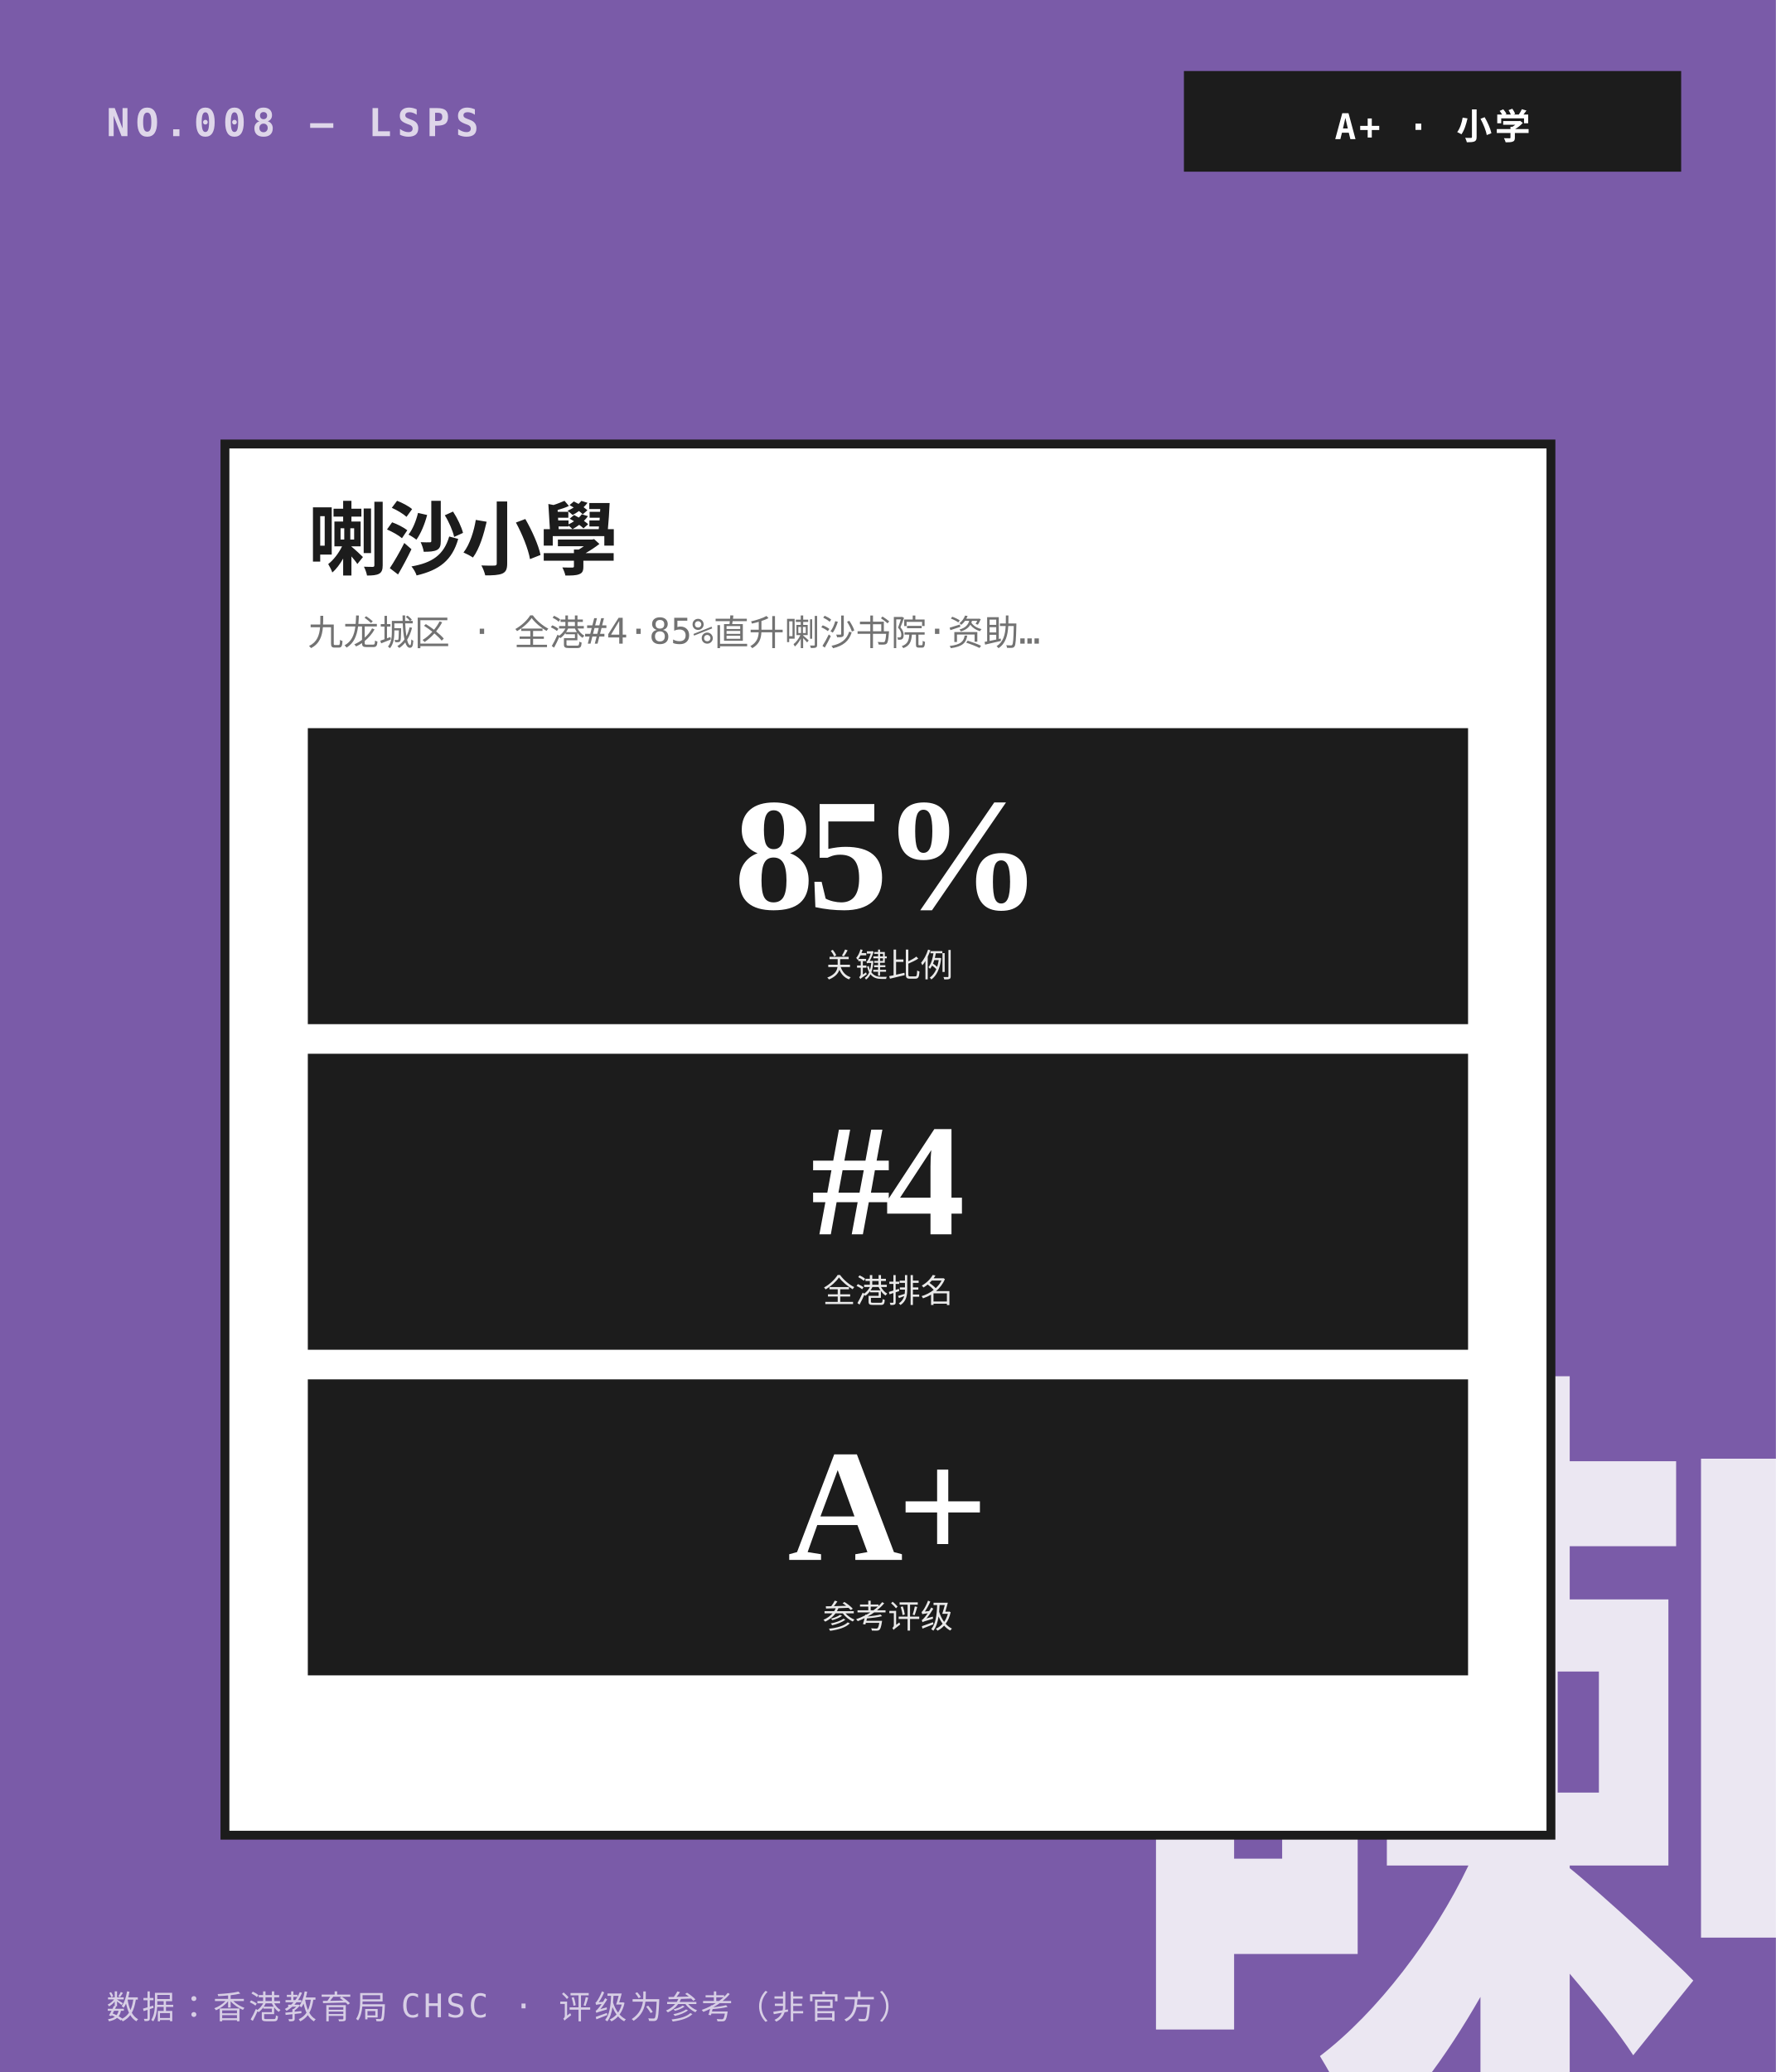
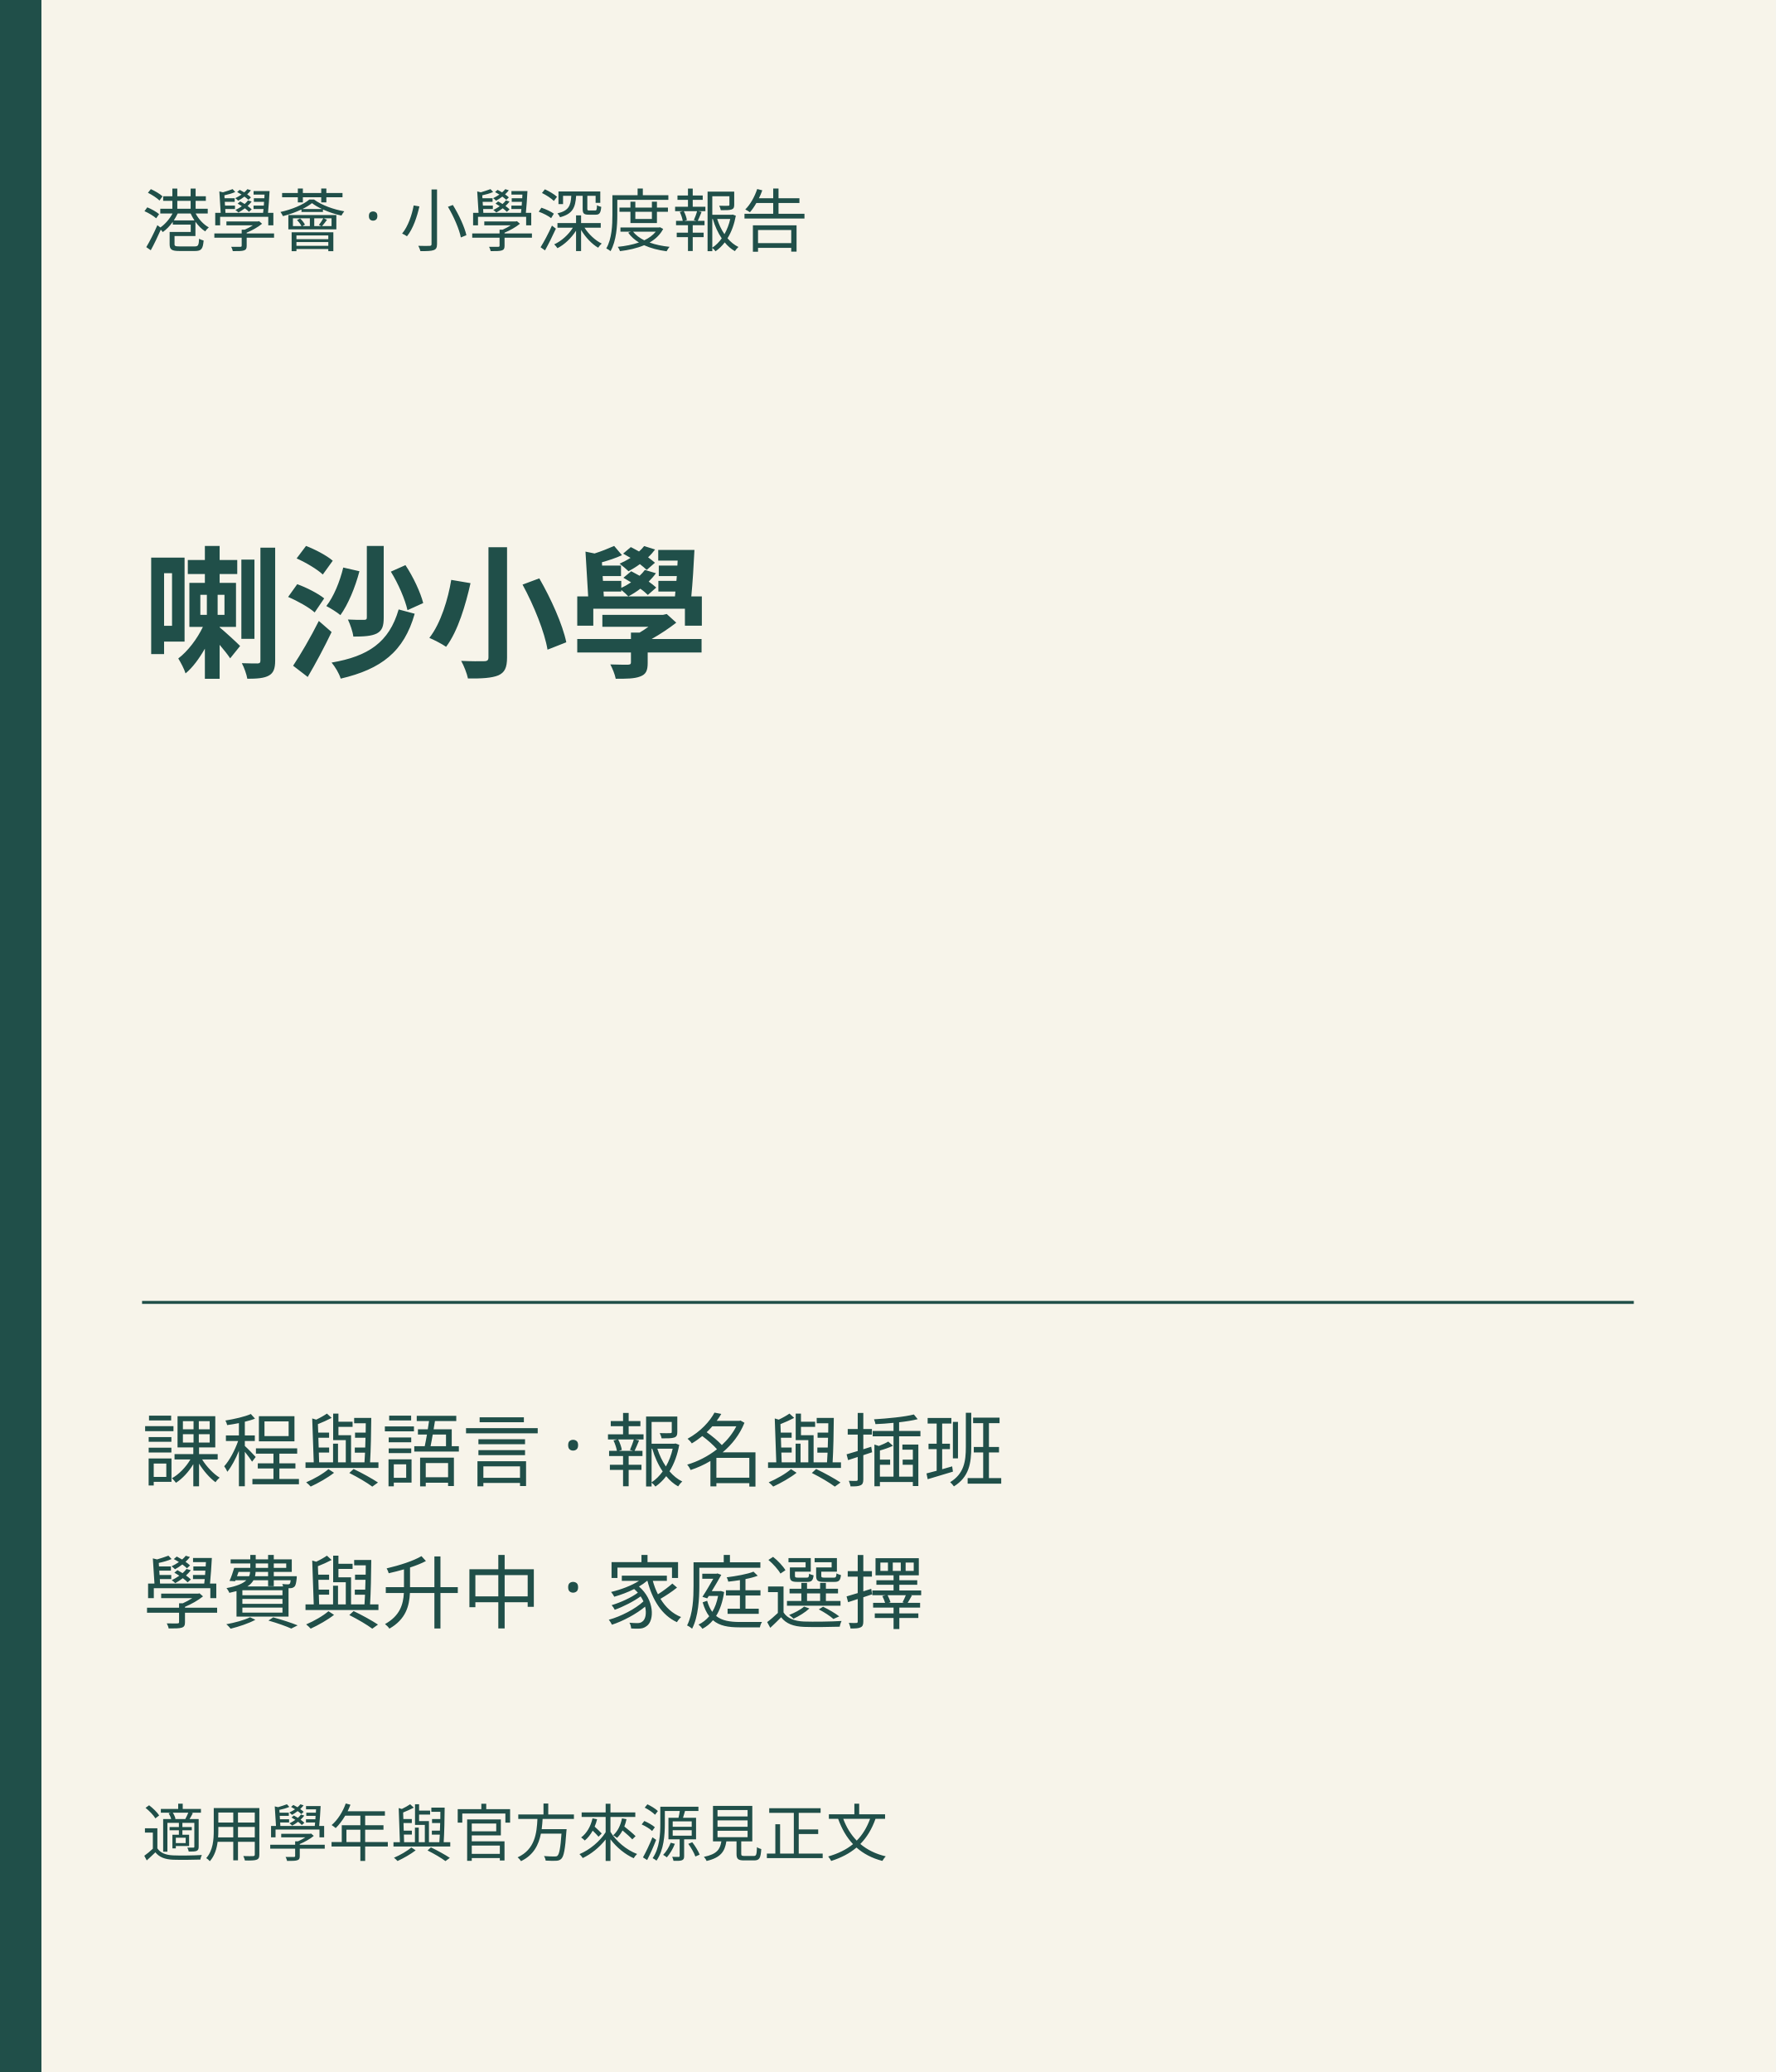
- <svg xmlns="http://www.w3.org/2000/svg" width="600" height="700" viewBox="0 0 600 700">
-   <rect width="600" height="700" fill="#7A5BA8" />
-   <rect x="400" y="24" width="168" height="34" fill="#1C1C1C" />
-   <text x="484" y="47" text-anchor="middle" font-family="ui-monospace, Menlo, monospace" font-size="12" font-weight="800" fill="#FFFFFF" letter-spacing="1">A+ · 小学</text>
-   <text x="372" y="710" font-family="Georgia, 'Times New Roman', serif" font-size="290" font-weight="800" fill="rgba(255,255,255,.85)" letter-spacing="-16">喇</text>
-   <text x="36" y="46" font-family="ui-monospace, Menlo, monospace" font-size="13" font-weight="600" fill="rgba(255,255,255,.75)" letter-spacing="2">NO.008 — LSPS</text>
-   <rect x="76" y="150" width="448" height="470" fill="#FFFFFF" stroke="#1C1C1C" stroke-width="3" />
-   <text x="104" y="192" font-family="Georgia, 'Times New Roman', serif" font-size="27" font-weight="800" fill="#1C1C1C" letter-spacing="-1">喇沙小學</text>
-   <text x="104" y="218" font-family="ui-monospace, Menlo, monospace" font-size="12" fill="rgba(28,28,28,.62)">九龙城区 · 全港#4·85%直升喇沙书院·资助…</text>
-   <rect x="104" y="246" width="392" height="100" fill="#1C1C1C" />
-   <text x="300" y="307" text-anchor="middle" font-family="Georgia, 'Times New Roman', serif" font-size="54" font-weight="800" fill="#FFFFFF" letter-spacing="-2">85%</text>
-   <text x="300" y="330" text-anchor="middle" font-family="ui-monospace, Menlo, monospace" font-size="11" fill="rgba(255,255,255,.9)">关键比例</text>
-   <rect x="104" y="356" width="392" height="100" fill="#1C1C1C" />
-   <text x="300" y="417" text-anchor="middle" font-family="Georgia, 'Times New Roman', serif" font-size="54" font-weight="800" fill="#FFFFFF" letter-spacing="-2">#4</text>
-   <text x="300" y="440" text-anchor="middle" font-family="ui-monospace, Menlo, monospace" font-size="11" fill="rgba(255,255,255,.9)">全港排名</text>
-   <rect x="104" y="466" width="392" height="100" fill="#1C1C1C" />
-   <text x="300" y="527" text-anchor="middle" font-family="Georgia, 'Times New Roman', serif" font-size="54" font-weight="800" fill="#FFFFFF" letter-spacing="-2">A+</text>
-   <text x="300" y="550" text-anchor="middle" font-family="ui-monospace, Menlo, monospace" font-size="11" fill="rgba(255,255,255,.9)">参考评级</text>
-   <text x="36" y="682" font-family="ui-monospace, Menlo, monospace" font-size="11" fill="rgba(255,255,255,.7)" letter-spacing="1">数据：香港教育局 CHSC · 评级为参考（非官方）</text>
+ <svg xmlns="http://www.w3.org/2000/svg" width="600" height="700">
+   <rect width="600" height="700" fill="#f7f4ea" />
+   <rect width="14" height="700" fill="#204f49" />
+   <g font-family="PingFang TC,sans-serif" fill="#204f49">
+     <text x="48" y="83" font-size="23">港學薈 · 小學深度報告</text>
+     <text x="48" y="225" font-size="48" font-weight="700">喇沙小學</text>
+     <path d="M48 440H552" stroke="#204f49" />
+     <text x="48" y="500" font-size="27">課程與語言 · 報名與插班</text>
+     <text x="48" y="548" font-size="27">學費與升中 · 家庭選擇</text>
+     <text x="48" y="627" font-size="21">適用學年與官方來源見正文</text>
+   </g>
</svg>
